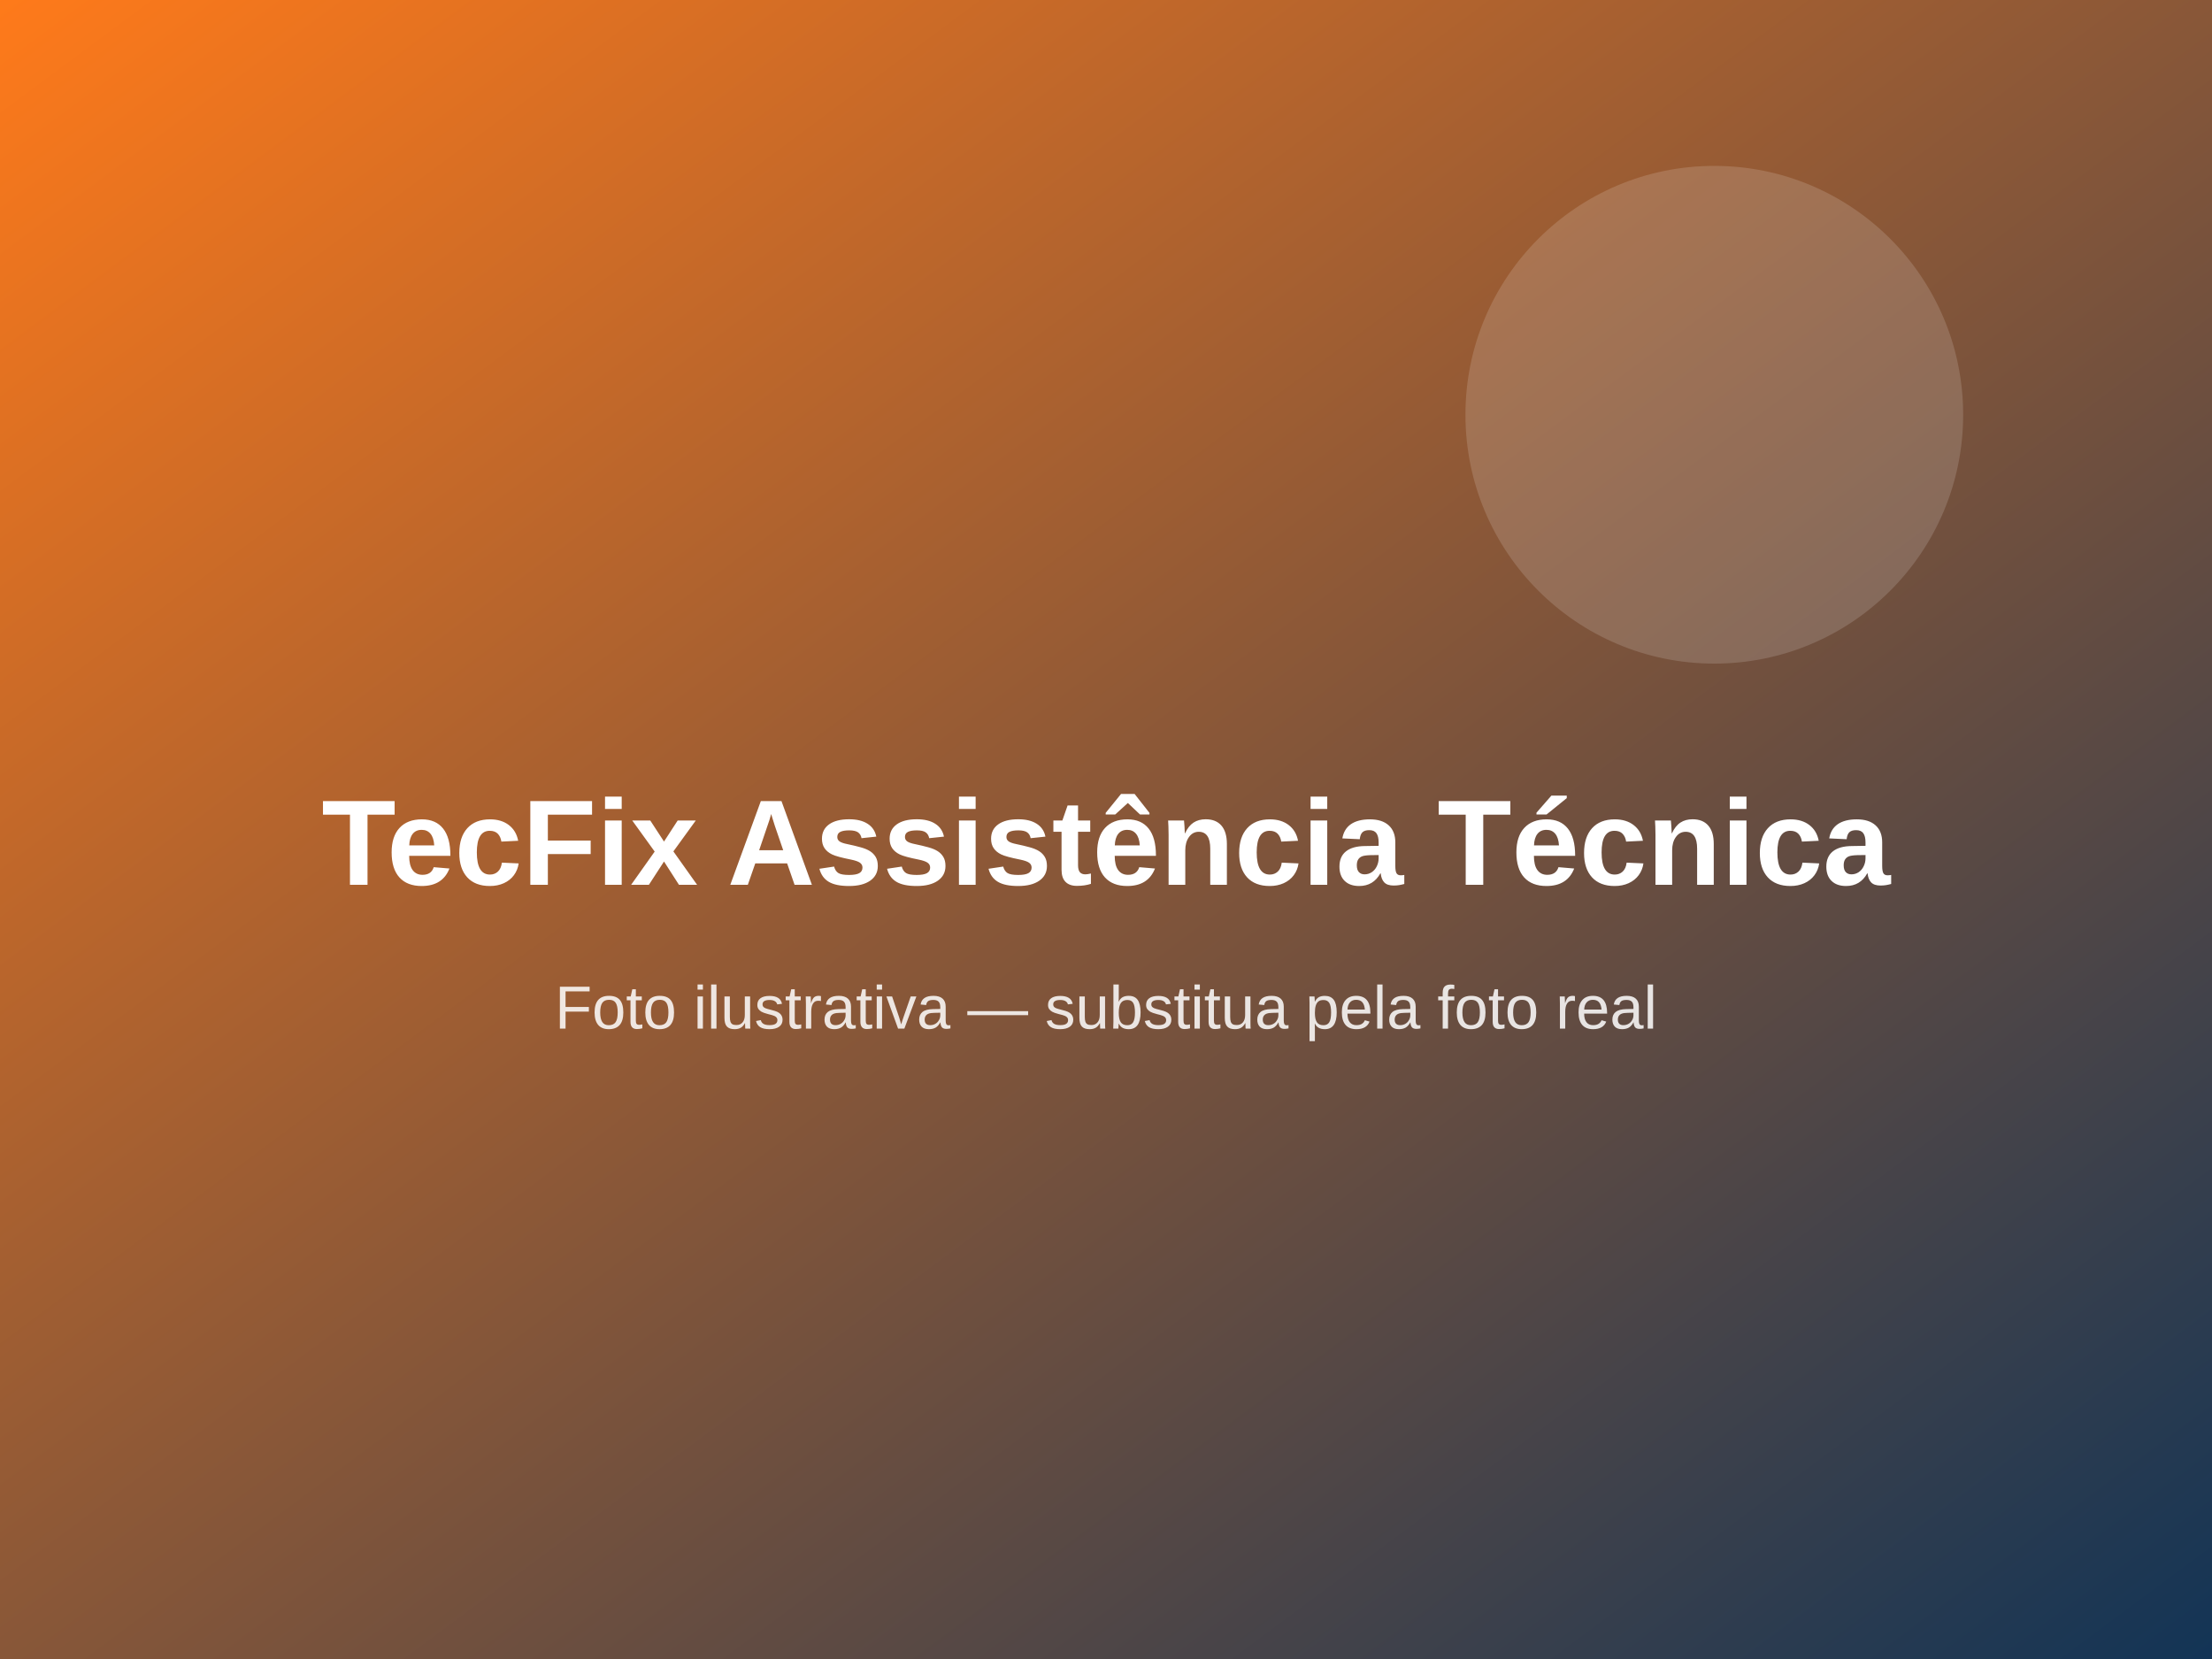
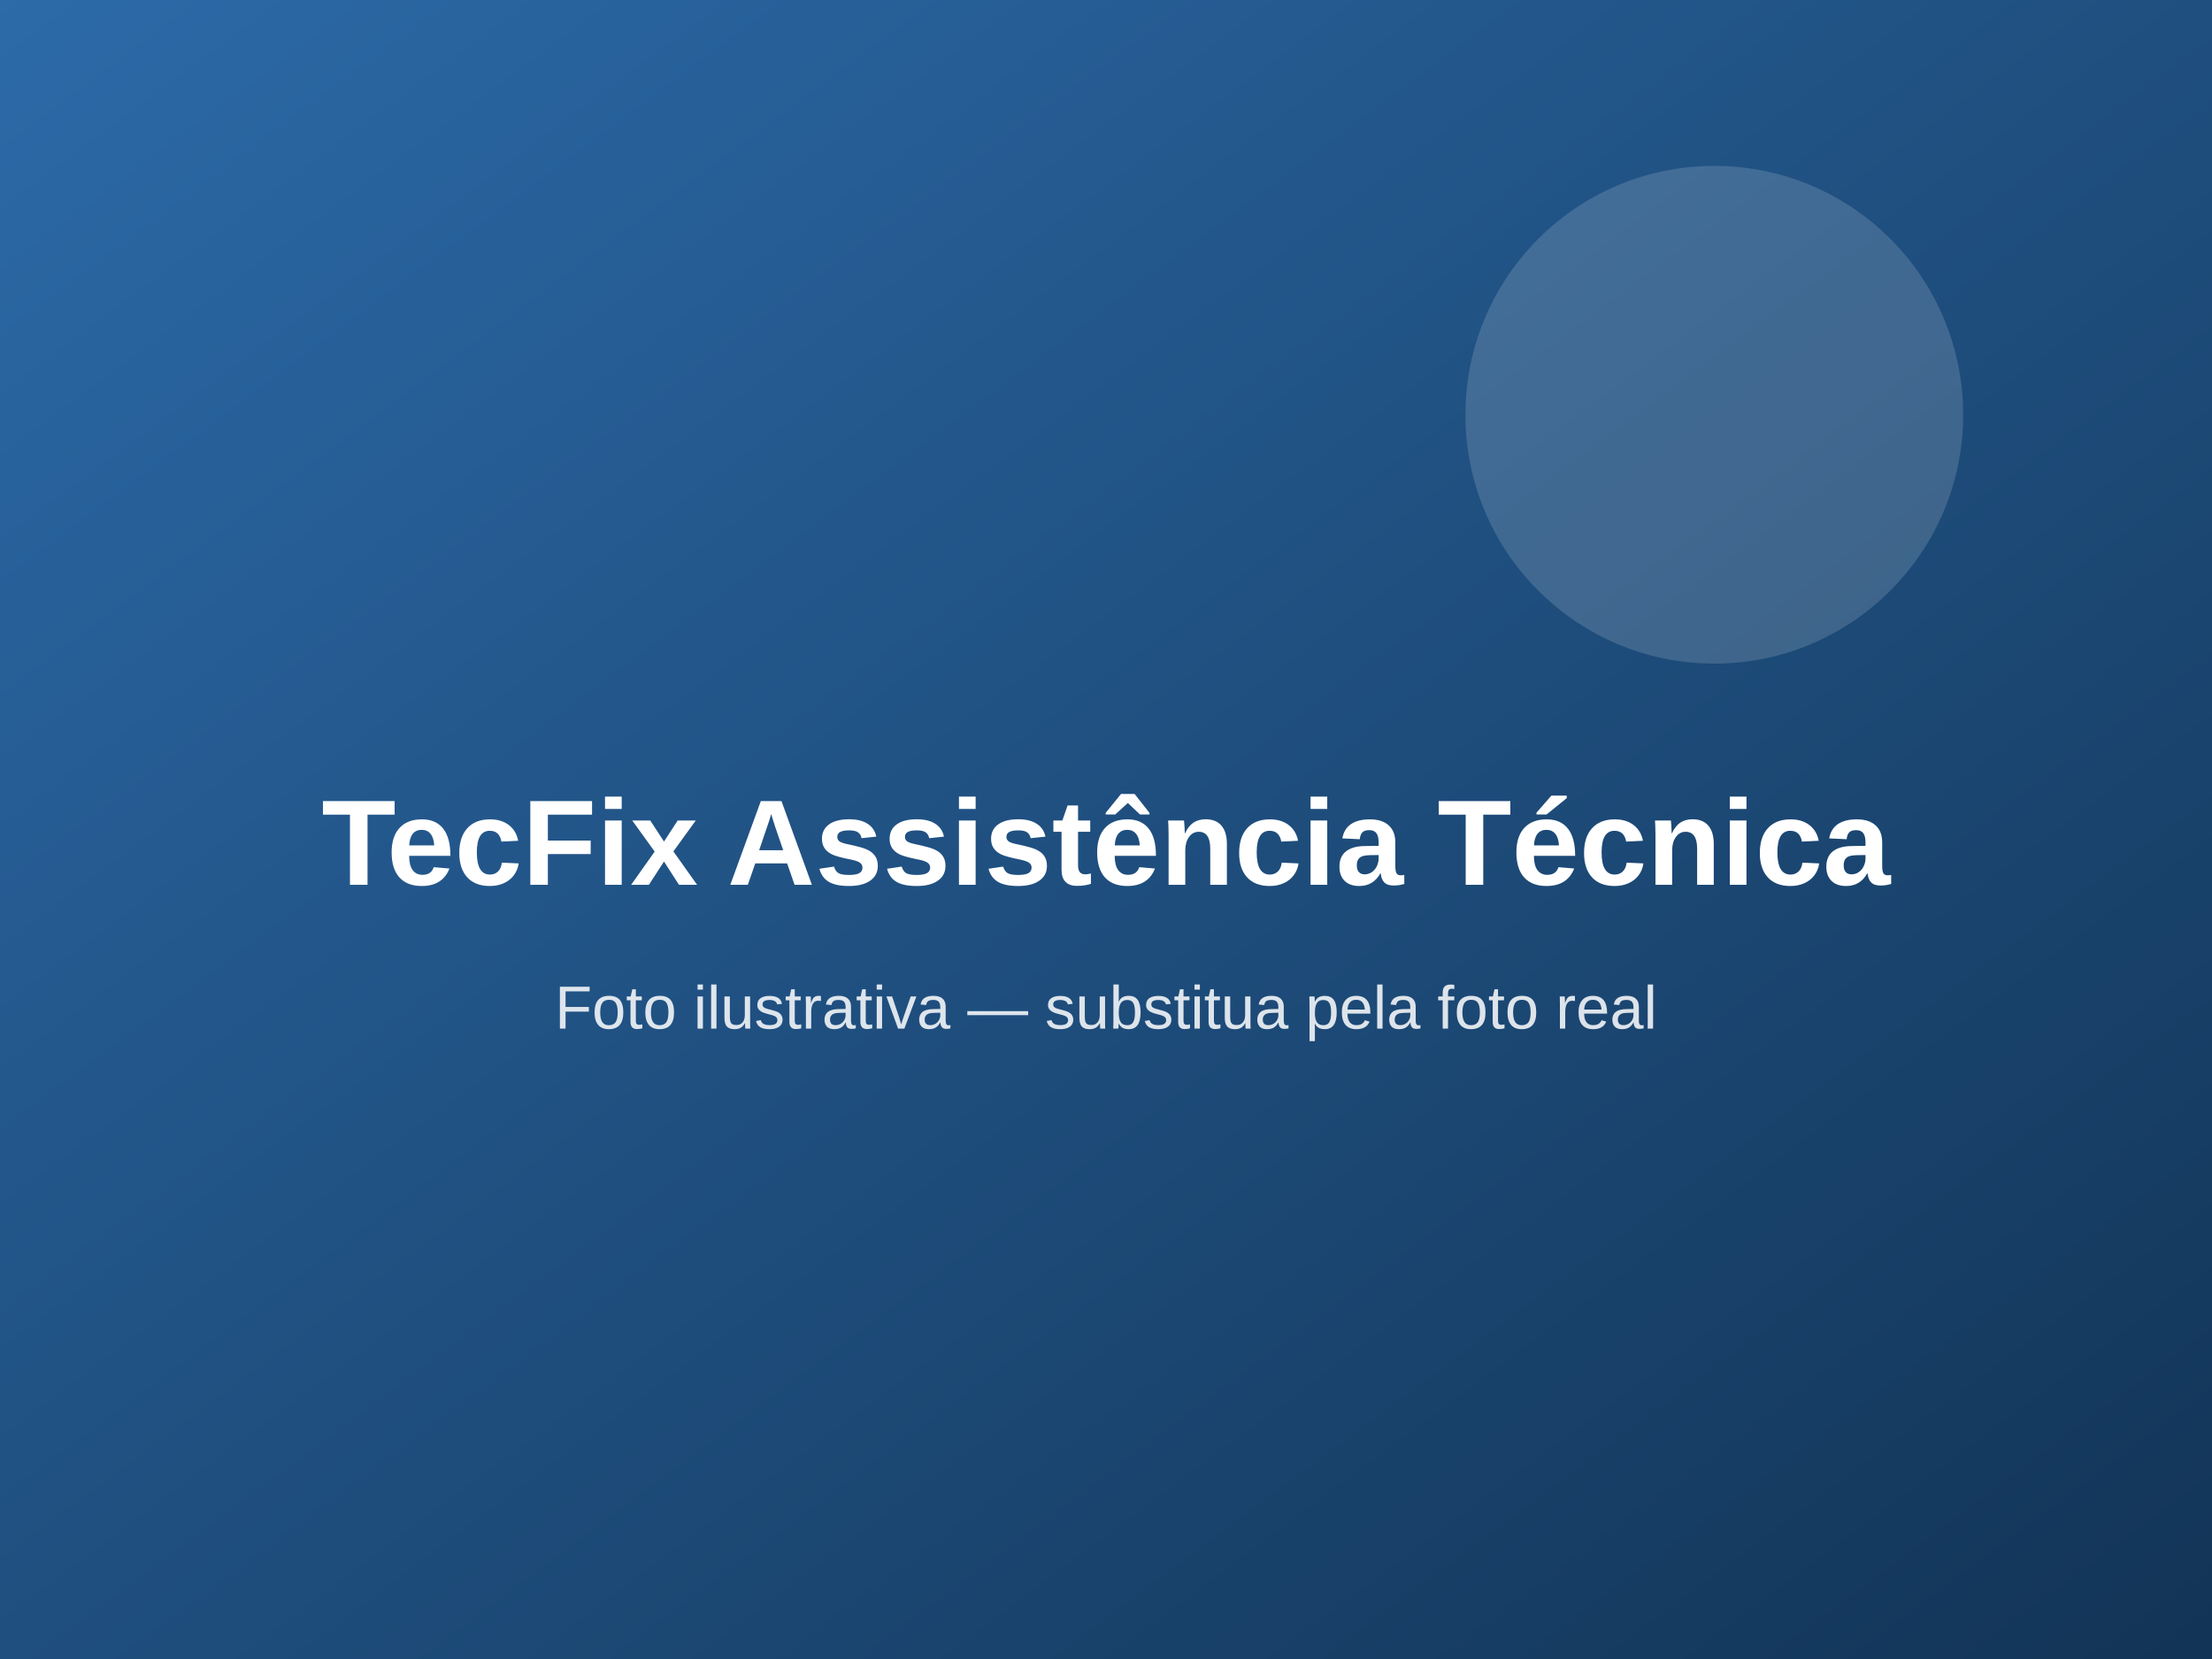
<svg xmlns="http://www.w3.org/2000/svg" viewBox="0 0 800 600" role="img" aria-label="Imagem ilustrativa de TecFix Assistência Técnica">
  <defs>
    <linearGradient id="g" x1="0" y1="0" x2="1" y2="1">
-       <stop offset="0" stop-color="#ff7a1a" />
+       <stop offset="0" stop-color="#2c6aa8" />
      <stop offset="1" stop-color="#123456" />
    </linearGradient>
  </defs>
  <rect width="800" height="600" fill="url(#g)" />
  <circle cx="620" cy="150" r="90" fill="#fff" opacity=".15" />
  <text x="400" y="320" font-family="Arial,Helvetica,sans-serif" font-size="44" font-weight="700" text-anchor="middle" fill="#fff">TecFix Assistência Técnica</text>
  <text x="400" y="372" font-family="Arial,Helvetica,sans-serif" font-size="22" text-anchor="middle" fill="#fff" opacity=".85">Foto ilustrativa — substitua pela foto real</text>
</svg>
